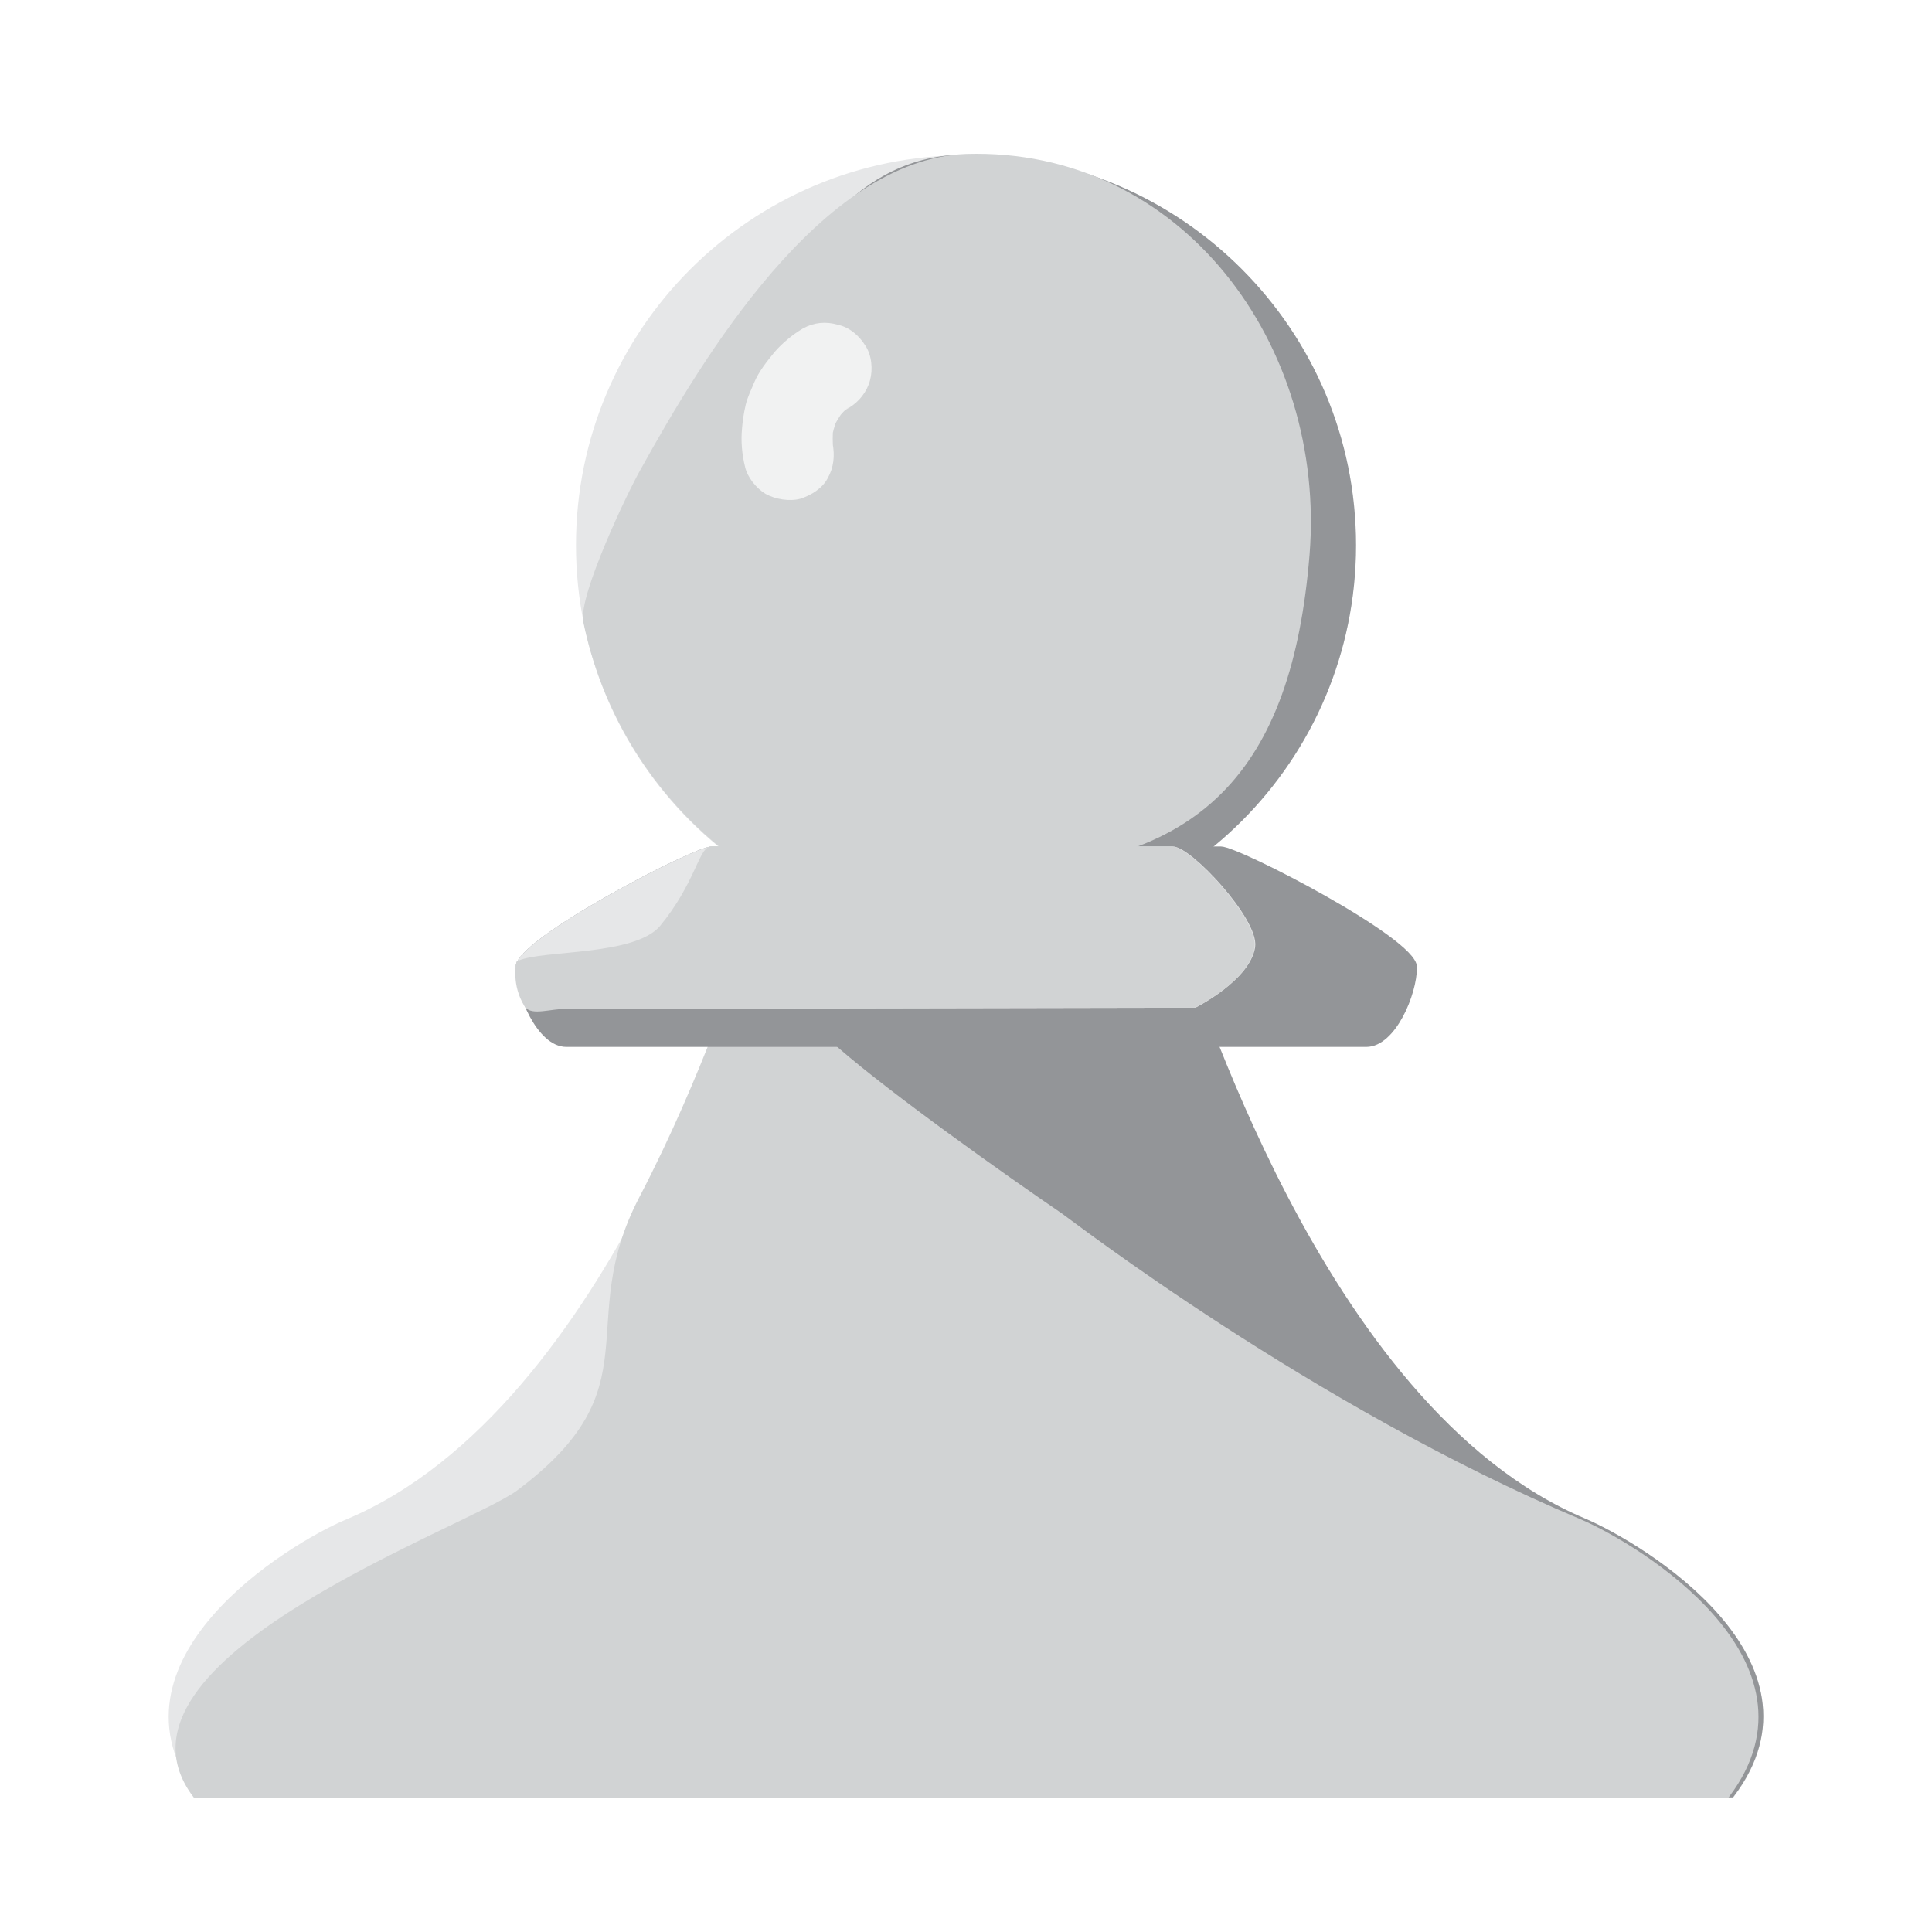
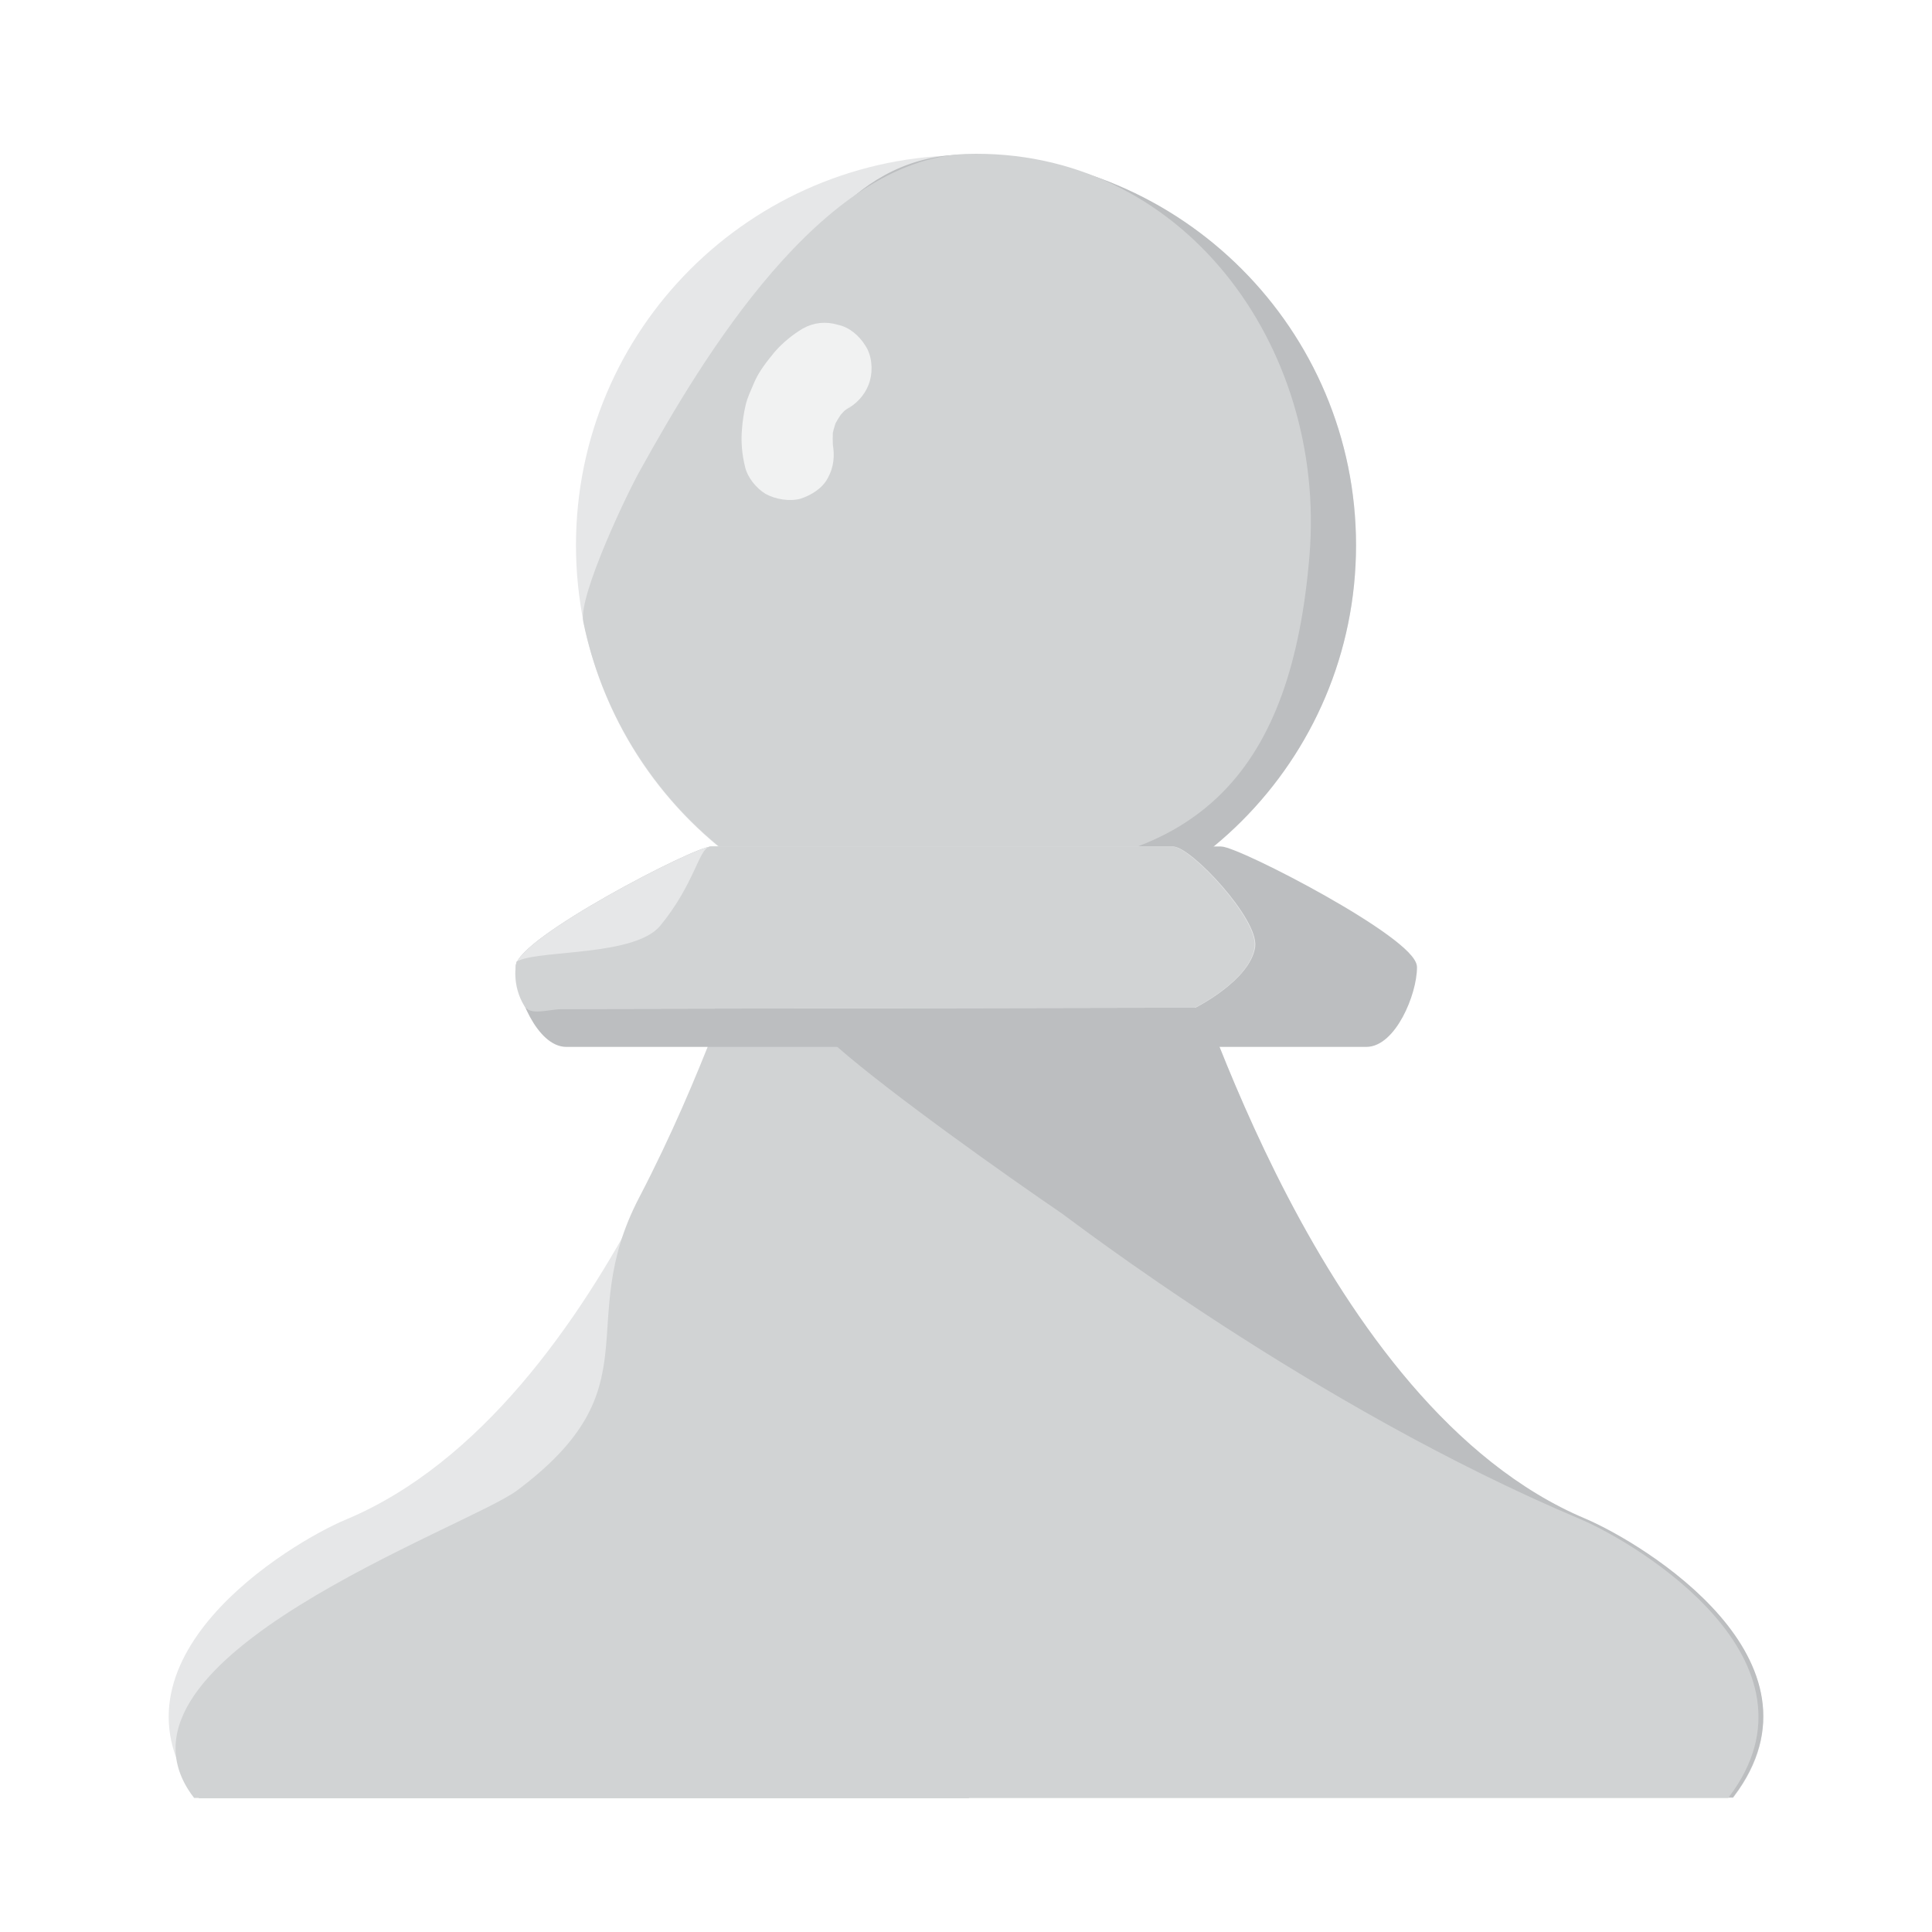
<svg xmlns="http://www.w3.org/2000/svg" version="1.1" id="Layer_1" x="0px" y="0px" viewBox="0 0 320 320" style="enable-background:new 0 0 320 320;" xml:space="preserve">
  <style type="text/css">
	.st0{fill:#E6E7E8;stroke:#E6E7E8;stroke-miterlimit:10;}
- 	.st1{fill:#939598;stroke:#939598;stroke-miterlimit:10;}
+ 	.st1{fill:#BCBEC0;stroke:#BCBEC0;stroke-miterlimit:10;}
	.st2{fill:#D1D3D4;stroke:#D1D3D4;stroke-miterlimit:10;}
	.st3{fill:#F1F2F2;}
</style>
  <circle class="st0" cx="160" cy="90.3" r="64.1" />
  <path class="st0" d="M160,297.3H33.2c-16.6-22,14.8-41.2,24.4-45.2c44.7-18.8,65.2-93,66.7-93H160h35.7c1.5,0,22,74.2,66.7,93  c9.6,4.1,41,23.2,24.4,45.2H160z" />
  <path class="st1" d="M160,297.3H33.2c-16.6-22,72.4-38.3,80.8-44.6c23.3-17.4-17.8-33.3-6.9-54.2s16.4-39.5,17.2-39.5H160h35.7  c1.5,0,22,74.2,66.7,93c9.6,4.1,41,23.2,24.4,45.2H160z" />
  <path class="st1" d="M224.1,90.3c0,35.4-28.7,64.1-64.1,64.1s-41.1-65.9-41.1-65.9s5.7-62.4,41.1-62.4S224.1,54.9,224.1,90.3z" />
  <path class="st2" d="M216.4,91.9c-2.9,35.3-17.7,51.7-53.1,51.7c-15.6,0-33.2,5.2-44.4-4.2c-11-9.2-18.8-22-21.8-36.5  c-0.8-4.1,7.3-21.2,9.5-25c10.2-18.4,29.8-51,53.4-51.9C195.4,24.9,219.2,57.4,216.4,91.9z" />
  <path class="st2" d="M159.2,297.3H32.4c-16.6-22,45.1-43.8,53.5-50c23.3-17.4,9.5-27.8,20.4-48.7s16.4-39.5,17.2-39.5  c0,0,11,11.3,15,14.8c8.7,7.6,27.7,21.1,37.1,27.5c1.2,0.8,41.4,31.9,86,50.7c9.6,4.1,41,23.2,24.4,45.2H159.2z" />
  <g>
    <path class="st1" d="M85.9,160.2c0-4.3,29.2-19.5,32-19.5h84.3c2.8,0,32,15.1,32,19.5s-3.5,12.7-7.9,12.7H93.8   C89.4,172.9,85.9,164.5,85.9,160.2L85.9,160.2z" />
  </g>
  <path class="st0" d="M197.9,166.4l-104.1,0.2c-2.6,0-6.4-0.2-6.4-0.2s-1.5-4.5-1.5-6.2v0c0-4.3,29.2-19.5,32-19.5h76.3  c2.8,0,13.8,11.8,13.2,16.1C206.6,162,197.9,166.4,197.9,166.4z" />
  <path class="st2" d="M86,159.6c4-1.8,19.3-0.7,23.7-5.9c5.7-6.9,6.6-13,8.1-13h76.3c2.8,0,13.8,11.8,13.2,16.1  c-0.7,5.2-9.5,9.6-9.5,9.6l-104.1,0.2c-2.6,0-5.6,1.1-6.4-0.2C85.2,163,86,159.6,86,159.6z" />
  <g>
    <g>
      <path class="st3" d="M133,54.4c-1.7,1-3.4,2.4-4.7,3.9c-1.3,1.6-2.6,3.2-3.4,5.1c-0.5,1.2-1.1,2.4-1.4,3.7    c-0.3,1.3-0.5,2.6-0.6,3.9c-0.2,2.1,0,4.3,0.5,6.3c0.4,1.8,1.9,3.6,3.4,4.5c1.6,0.9,4,1.3,5.8,0.8c1.8-0.6,3.6-1.7,4.5-3.4    c1-1.8,1.2-3.7,0.8-5.8c-0.1-0.3-0.1-0.7-0.2-1c0.1,0.7,0.2,1.3,0.3,2c-0.1-1.2-0.1-2.3,0-3.5c-0.1,0.7-0.2,1.3-0.3,2    c0.2-1.2,0.5-2.4,1-3.6c-0.3,0.6-0.5,1.2-0.8,1.8c0.5-1.1,1.1-2.1,1.8-3c-0.4,0.5-0.8,1-1.2,1.5c0.7-0.9,1.5-1.8,2.5-2.5    c-0.5,0.4-1,0.8-1.5,1.2c0.4-0.3,0.8-0.6,1.2-0.8c1.6-1,2.9-2.6,3.4-4.5c0.5-1.8,0.3-4.2-0.8-5.8c-1-1.6-2.6-3-4.5-3.4    C136.8,53.2,134.8,53.4,133,54.4L133,54.4z" />
    </g>
  </g>
</svg>
